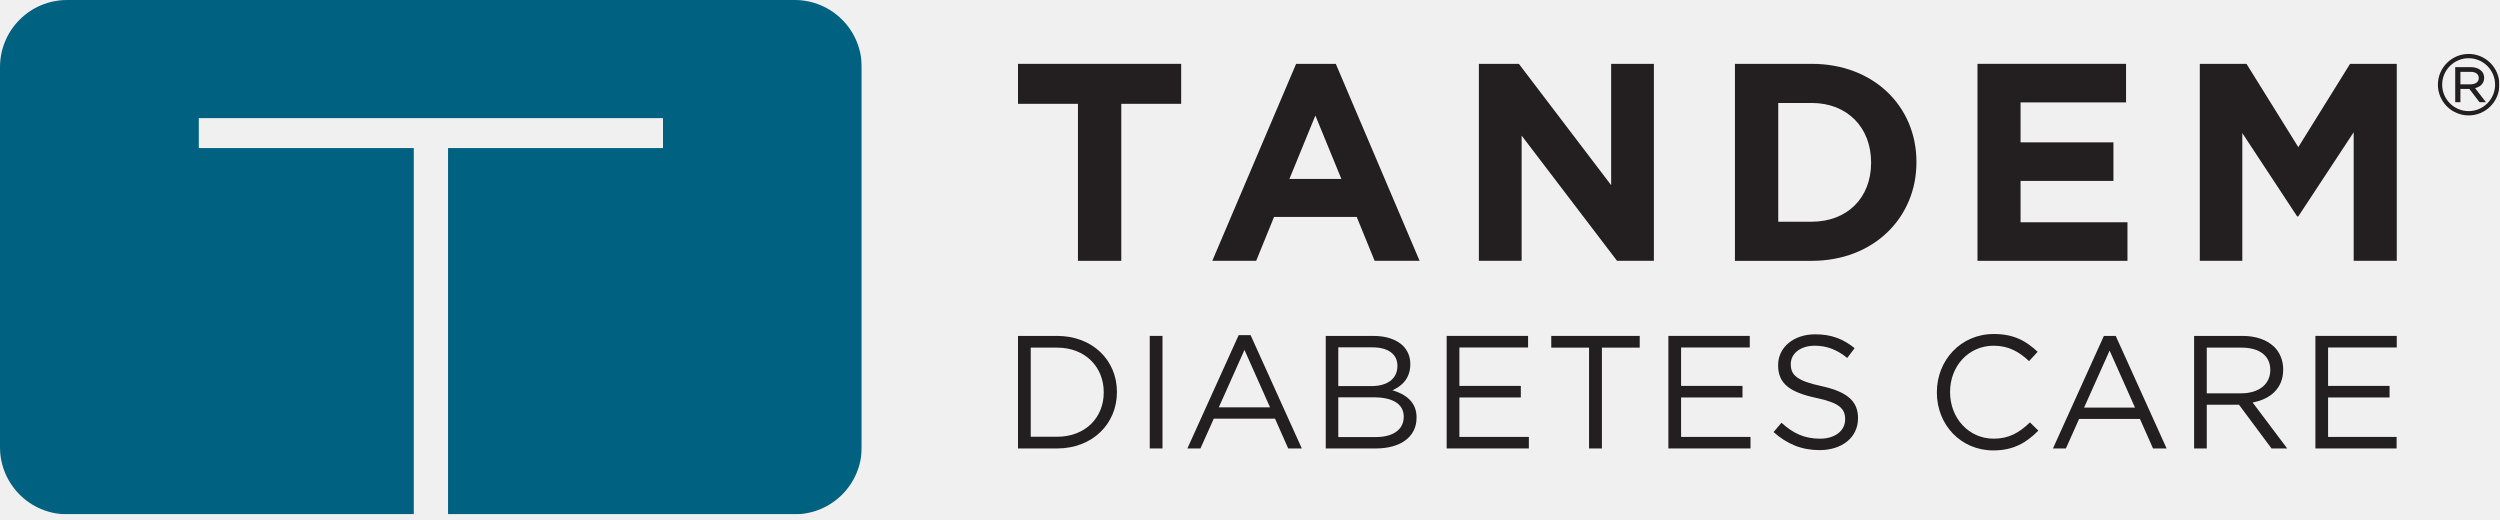
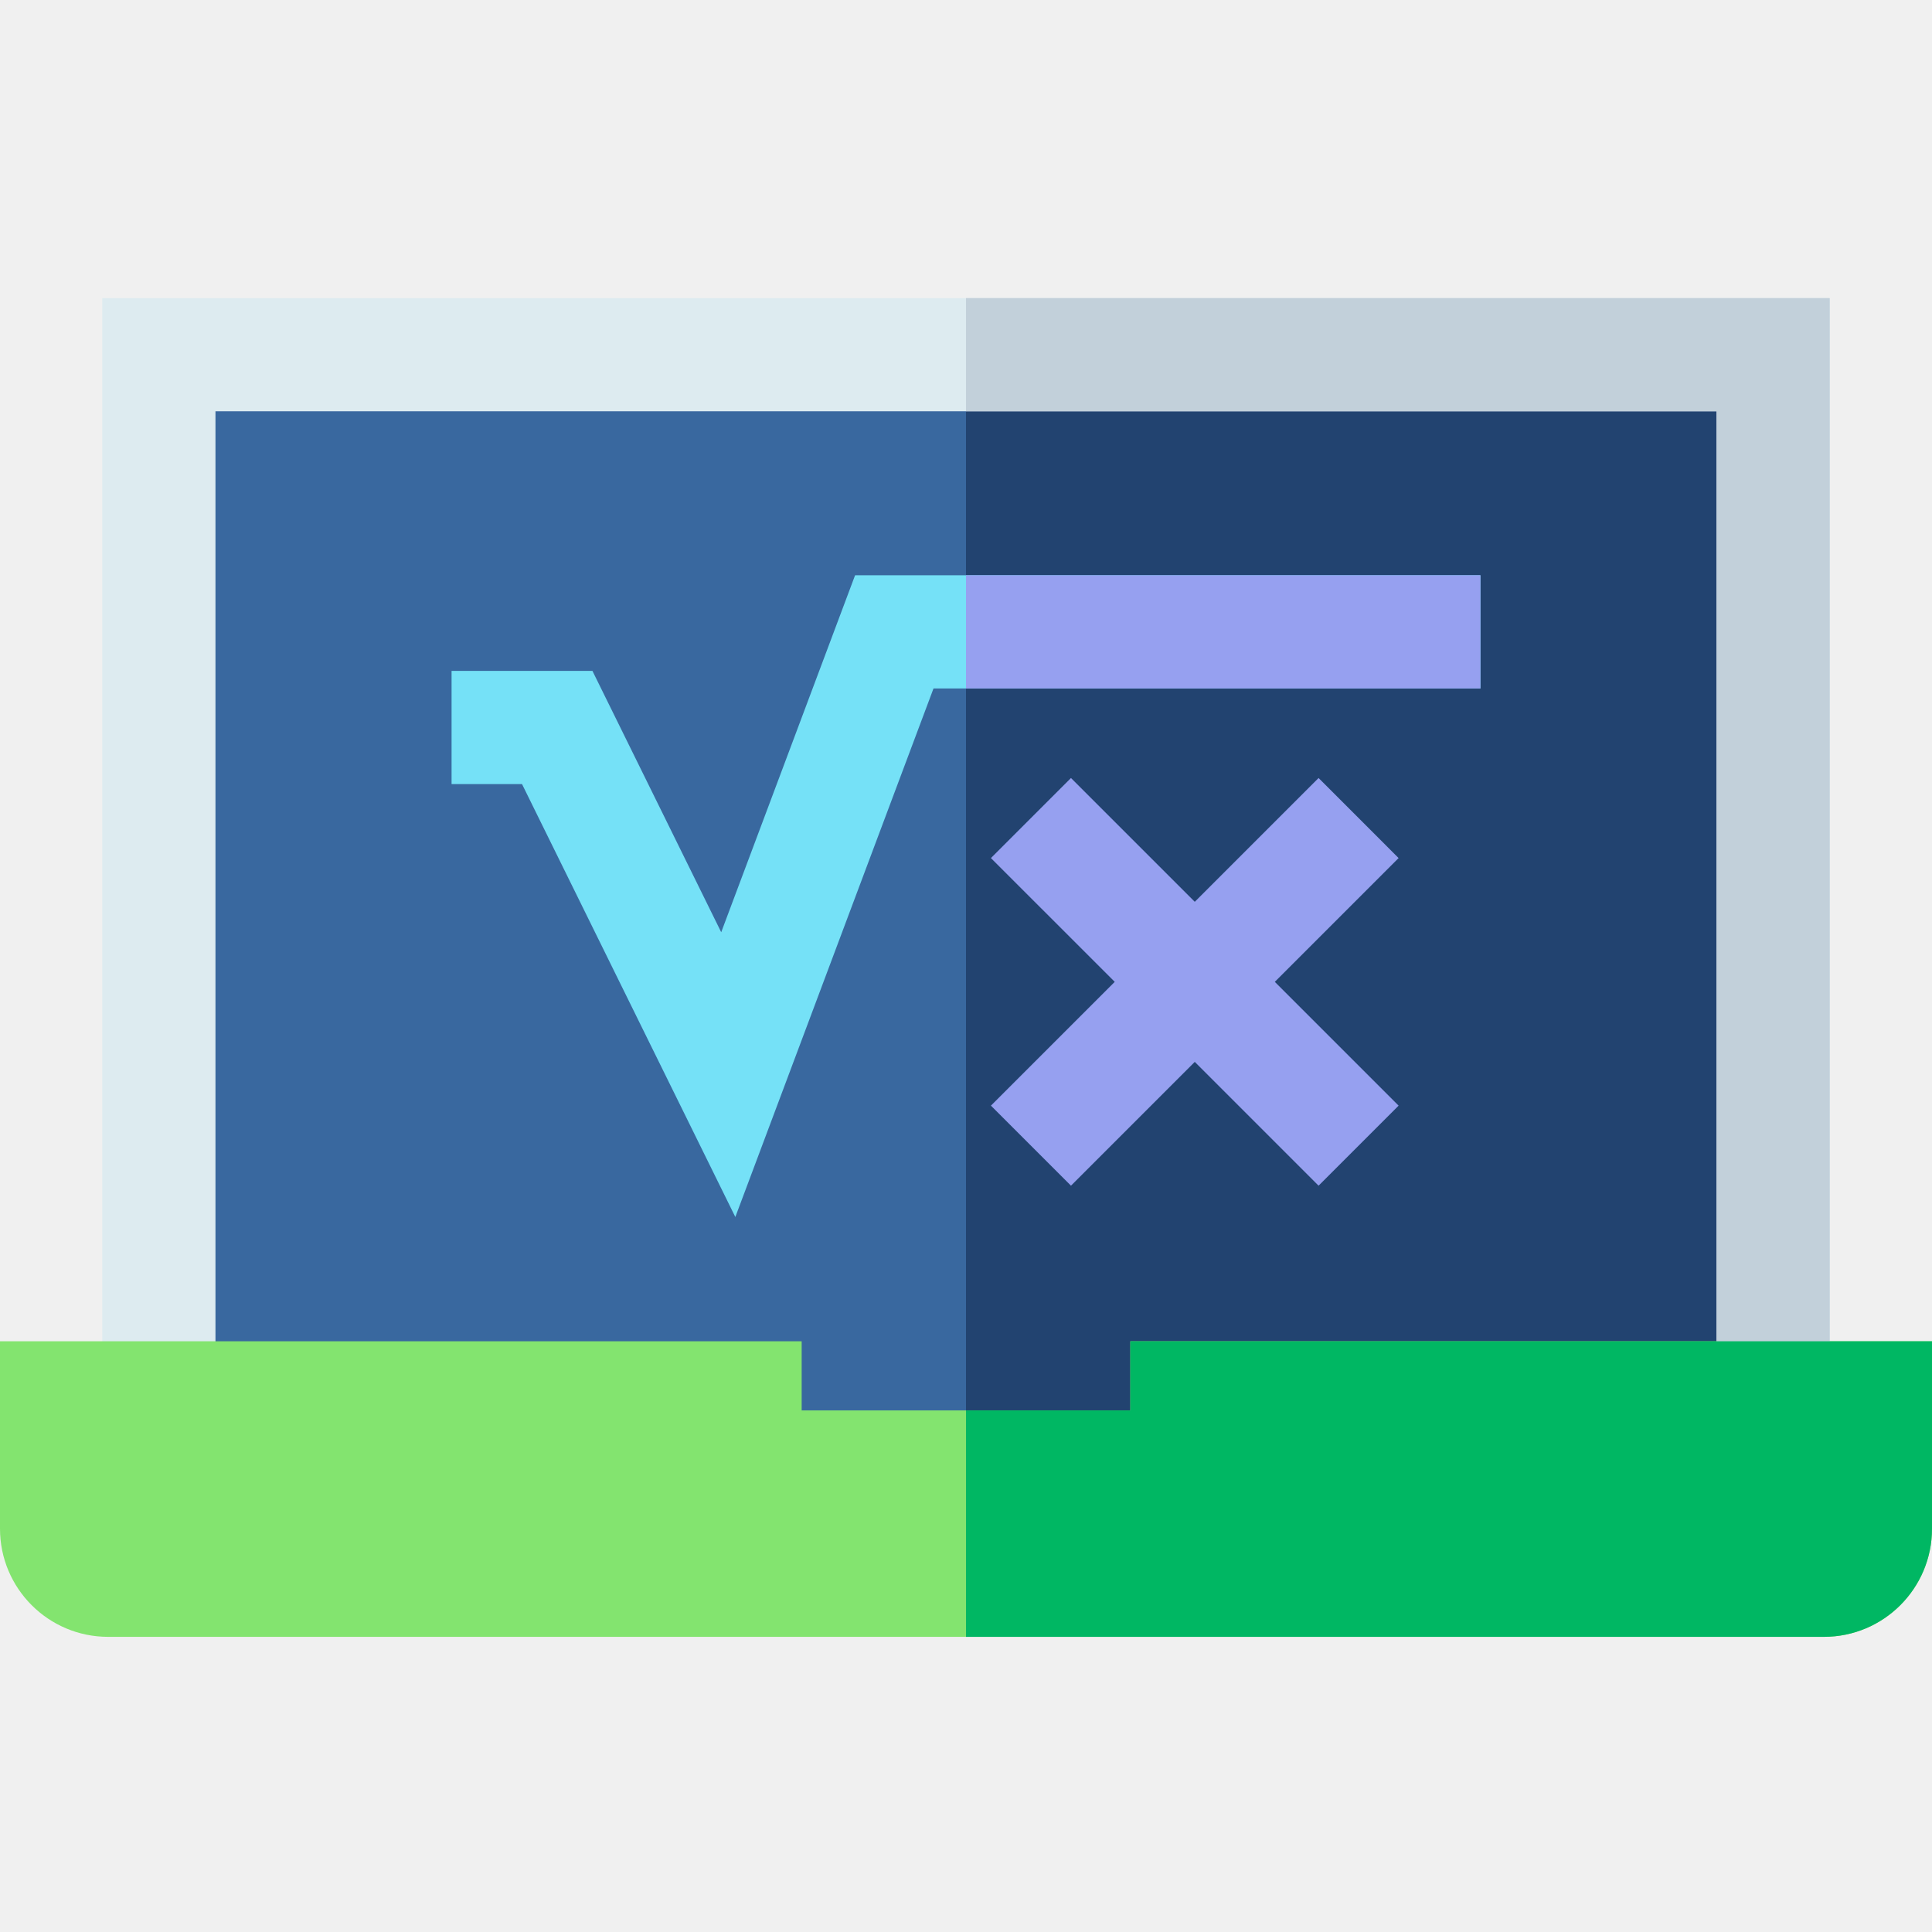
- <svg xmlns="http://www.w3.org/2000/svg" xmlns:xlink="http://www.w3.org/1999/xlink" width="202px" height="42px" viewBox="0 0 202 42" version="1.1">
-   <defs>
-     <polygon id="path-1" points="69.629 41.554 0 41.554 0 0 69.629 0 69.629 41.554" />
-     <polygon id="path-3" points="0 41.554 201.95 41.554 201.95 0 0 0" />
-   </defs>
-   <g id="Page-1" stroke="none" stroke-width="1" fill="none" fill-rule="evenodd">
-     <g id="tandem-logo">
-       <g id="Group-3">
-         <mask id="mask-2" fill="#fff">
-           <use xlink:href="#path-1" />
-         </mask>
-         <g id="Clip-2" />
-         <path d="M64.207,0 L5.425,0 C2.429,0 0,2.425 0,5.427 L0,36.133 C0,39.126 2.429,41.555 5.425,41.555 L33.433,41.555 L33.433,11.962 L16.063,11.962 L16.063,9.547 L53.571,9.547 L53.571,11.962 L36.202,11.962 L36.202,41.555 L64.198,41.555 C67.203,41.555 69.629,39.126 69.629,36.133 L69.629,5.427 C69.629,2.425 67.203,0 64.207,0" id="Fill-1" fill="#006181" mask="url(#mask-2)" />
-       </g>
-       <polygon id="Fill-4" fill="#231F20" points="82.254 8.389 87.099 8.389 87.099 21.075 90.599 21.075 90.599 8.389 95.438 8.389 95.438 5.159 82.254 5.159" />
-       <path d="M104.185,14.459 L106.282,9.336 L108.384,14.459 L104.185,14.459 Z M104.726,5.159 L97.954,21.075 L101.499,21.075 L102.943,17.529 L109.624,17.529 L111.07,21.075 L114.704,21.075 L107.932,5.159 L104.726,5.159 Z" id="Fill-6" fill="#231F20" />
-       <polygon id="Fill-8" fill="#231F20" points="130.181 14.961 122.724 5.159 119.494 5.159 119.494 21.075 122.949 21.075 122.949 10.959 130.658 21.075 133.633 21.075 133.633 5.159 130.181 5.159" />
-       <path d="M151.185,13.164 C151.185,15.982 149.257,17.914 146.388,17.914 L143.683,17.914 L143.683,8.32 L146.388,8.32 C149.257,8.32 151.185,10.297 151.185,13.119 L151.185,13.164 Z M146.388,5.158 L140.183,5.158 L140.183,21.076 L146.388,21.076 C151.388,21.076 154.848,17.594 154.848,13.119 L154.848,13.073 C154.848,8.592 151.388,5.158 146.388,5.158 L146.388,5.158 Z" id="Fill-10" fill="#231F20" />
-       <polygon id="Fill-12" fill="#231F20" points="171.899 17.959 163.261 17.959 163.261 14.618 170.766 14.618 170.766 11.502 163.261 11.502 163.261 8.274 171.785 8.274 171.785 5.158 159.781 5.158 159.781 21.075 171.899 21.075" />
-       <polygon id="Fill-14" fill="#231F20" points="190.178 21.075 193.658 21.075 193.658 5.159 189.885 5.159 185.703 11.889 181.517 5.159 177.744 5.159 177.744 21.075 181.179 21.075 181.179 10.754 185.609 17.483 185.703 17.483 190.178 10.684" />
-       <path d="M89.182,31.716 C89.182,33.727 87.714,35.289 85.41,35.289 L83.284,35.289 L83.284,28.088 L85.41,28.088 C87.714,28.088 89.182,29.675 89.182,31.689 L89.182,31.716 Z M85.41,27.141 L82.254,27.141 L82.254,36.236 L85.41,36.236 C88.272,36.236 90.248,34.245 90.248,31.689 L90.248,31.662 C90.248,29.103 88.272,27.141 85.41,27.141 L85.41,27.141 Z" id="Fill-16" fill="#231F20" />
-       <mask id="mask-4" fill="#fff">
-         <use xlink:href="#path-3" />
-       </mask>
-       <g id="Clip-19" />
-       <polygon id="Fill-18" fill="#231F20" mask="url(#mask-4)" points="92.899 36.235 93.929 36.235 93.929 27.141 92.899 27.141" />
-       <path d="M98.479,32.913 L100.553,28.274 L102.619,32.913 L98.479,32.913 Z M100.085,27.077 L95.94,36.236 L96.996,36.236 L98.072,33.831 L103.023,33.831 L104.087,36.236 L105.188,36.236 L101.047,27.077 L100.085,27.077 Z" id="Fill-20" fill="#231F20" mask="url(#mask-4)" />
-       <path d="M113.421,33.689 C113.421,34.703 112.561,35.314 111.185,35.314 L108.135,35.314 L108.135,32.104 L111.003,32.104 C112.587,32.104 113.421,32.676 113.421,33.662 L113.421,33.689 Z M108.135,28.066 L110.901,28.066 C112.2,28.066 112.911,28.65 112.911,29.545 L112.911,29.57 C112.911,30.636 112.057,31.195 110.823,31.195 L108.135,31.195 L108.135,28.066 Z M112.51,31.531 C113.226,31.22 113.953,30.607 113.953,29.43 L113.953,29.405 C113.953,28.819 113.744,28.336 113.37,27.946 C112.846,27.438 112.029,27.142 110.989,27.142 L107.12,27.142 L107.12,36.236 L111.158,36.236 C113.148,36.236 114.458,35.314 114.458,33.753 L114.458,33.727 C114.458,32.478 113.587,31.858 112.51,31.531 L112.51,31.531 Z" id="Fill-21" fill="#231F20" mask="url(#mask-4)" />
-       <polygon id="Fill-22" fill="#231F20" mask="url(#mask-4)" points="117.919 32.115 122.882 32.115 122.882 31.181 117.919 31.181 117.919 28.077 123.469 28.077 123.469 27.141 116.89 27.141 116.89 36.235 123.532 36.235 123.532 35.303 117.919 35.303" />
-       <polygon id="Fill-23" fill="#231F20" mask="url(#mask-4)" points="125.342 28.088 128.396 28.088 128.396 36.236 129.435 36.236 129.435 28.088 132.489 28.088 132.489 27.142 125.342 27.142" />
-       <polygon id="Fill-24" fill="#231F20" mask="url(#mask-4)" points="135.832 32.115 140.794 32.115 140.794 31.181 135.832 31.181 135.832 28.077 141.38 28.077 141.38 27.141 134.805 27.141 134.805 36.235 141.441 36.235 141.441 35.303 135.832 35.303" />
-       <path d="M147.166,31.196 C145.16,30.764 144.695,30.286 144.695,29.43 L144.695,29.406 C144.695,28.587 145.447,27.933 146.634,27.933 C147.567,27.933 148.409,28.233 149.258,28.923 L149.854,28.131 C148.93,27.39 147.987,27.012 146.659,27.012 C144.931,27.012 143.672,28.067 143.672,29.491 L143.672,29.518 C143.672,31.012 144.63,31.689 146.724,32.145 C148.632,32.545 149.088,33.024 149.088,33.871 L149.088,33.896 C149.088,34.793 148.282,35.445 147.062,35.445 C145.799,35.445 144.889,35.017 143.942,34.158 L143.305,34.91 C144.397,35.885 145.58,36.369 147.019,36.369 C148.826,36.369 150.128,35.355 150.128,33.793 L150.128,33.769 C150.128,32.377 149.193,31.639 147.166,31.196" id="Fill-25" fill="#231F20" mask="url(#mask-4)" />
-       <path d="M161.088,35.445 C159.085,35.445 157.566,33.793 157.566,31.689 L157.566,31.662 C157.566,29.57 159.071,27.933 161.088,27.933 C162.319,27.933 163.177,28.451 163.946,29.179 L164.641,28.427 C163.734,27.573 162.751,26.987 161.1,26.987 C158.422,26.987 156.499,29.117 156.499,31.689 L156.499,31.715 C156.499,34.326 158.436,36.394 161.061,36.394 C162.708,36.394 163.749,35.754 164.698,34.793 L164.021,34.13 C163.148,34.962 162.33,35.445 161.088,35.445" id="Fill-26" fill="#231F20" mask="url(#mask-4)" />
-       <path d="M168.393,32.936 L170.456,28.329 L172.51,32.936 L168.393,32.936 Z M169.994,27.141 L165.879,36.236 L166.925,36.236 L167.992,33.849 L172.907,33.849 L173.965,36.236 L175.063,36.236 L170.95,27.141 L169.994,27.141 Z" id="Fill-27" fill="#231F20" mask="url(#mask-4)" />
-       <path d="M178.307,31.779 L178.307,28.088 L181.114,28.088 C182.585,28.088 183.439,28.765 183.439,29.88 L183.439,29.908 C183.439,31.075 182.467,31.779 181.103,31.779 L178.307,31.779 Z M184.482,29.87 L184.482,29.845 C184.482,29.13 184.22,28.494 183.777,28.048 C183.205,27.479 182.315,27.141 181.193,27.141 L177.284,27.141 L177.284,36.236 L178.307,36.236 L178.307,32.7 L180.88,32.7 L180.909,32.7 L183.54,36.236 L184.807,36.236 L182.013,32.521 C183.439,32.259 184.482,31.377 184.482,29.87 L184.482,29.87 Z" id="Fill-28" fill="#231F20" mask="url(#mask-4)" />
-       <polygon id="Fill-29" fill="#231F20" mask="url(#mask-4)" points="188.109 32.115 193.077 32.115 193.077 31.181 188.109 31.181 188.109 28.077 193.658 28.077 193.658 27.141 187.085 27.141 187.085 36.235 193.646 36.235 193.646 35.303 188.109 35.303" />
-       <path d="M198.801,6.814 L198.801,5.805 L199.635,5.805 C200.039,5.805 200.283,5.997 200.283,6.295 L200.283,6.31 C200.283,6.631 200.009,6.814 199.61,6.814 L198.801,6.814 Z M199.985,7.119 C200.413,7.021 200.72,6.745 200.72,6.287 L200.72,6.272 C200.72,6.042 200.627,5.852 200.49,5.722 C200.306,5.539 200.009,5.423 199.648,5.423 L198.381,5.423 L198.381,8.258 L198.801,8.258 L198.801,7.188 L199.512,7.188 L199.527,7.188 L200.344,8.258 L200.864,8.258 L199.985,7.119 Z" id="Fill-30" fill="#231F20" mask="url(#mask-4)" />
-       <path d="M199.466,4.704 C198.288,4.704 197.328,5.663 197.328,6.842 C197.328,8.02 198.288,8.978 199.466,8.978 C200.645,8.978 201.604,8.02 201.604,6.842 C201.604,5.663 200.645,4.704 199.466,4.704 M199.466,9.325 C198.096,9.325 196.982,8.211 196.982,6.842 C196.982,5.473 198.096,4.358 199.466,4.358 C200.836,4.358 201.95,5.473 201.95,6.842 C201.95,8.211 200.836,9.325 199.466,9.325" id="Fill-31" fill="#231F20" mask="url(#mask-4)" />
-     </g>
-   </g>
+ <svg xmlns="http://www.w3.org/2000/svg" height="512pt" viewBox="0 -79 512 512" width="512pt">
+   <path d="m42.102 15h427.797v292.949h-427.797zm0 0" fill="#39689f" />
+   <path d="m256 15h213.898v292.949h-213.898zm0 0" fill="#224370" />
+   <path d="m484.898 0v278.75h-30v-248.75h-397.797v248.75h-30v-278.75zm0 0" fill="#ddebf0" />
+   <path d="m512 276.449v49.672c0 15.828-12.828 28.66-28.66 28.66h-454.68c-15.832 0-28.66-12.832-28.66-28.66v-49.672h212.449v18.32h87.102v-18.32zm0 0" fill="#83e46f" />
+   <path d="m392.328 73.449v30h-144.938l-52.52 140.07-56.531-114.73h-18.668v-30h37.328l34.129 69.262 35.48-94.602zm0 0" fill="#75e1f7" />
+   <path d="m349.434 127.18-32.805 32.805-32.809-32.805-21.215 21.215 32.809 32.805-32.809 32.805 21.215 21.215 32.809-32.809 32.805 32.809 21.211-21.215-32.805-32.805 32.805-32.805zm0 0" fill="#96a0f0" />
+   <path d="m484.898 0v278.75h-30v-248.75h-198.898v-30zm0 0" fill="#c2d0da" />
+   <path d="m256 73.449h136.328v30h-136.328zm0 0" fill="#96a0f0" />
+   <path d="m512 276.449v49.672c0 15.828-12.828 28.66-28.66 28.66h-227.34v-60.012h43.551v-18.32zm0 0" fill="#00b763" />
</svg>
